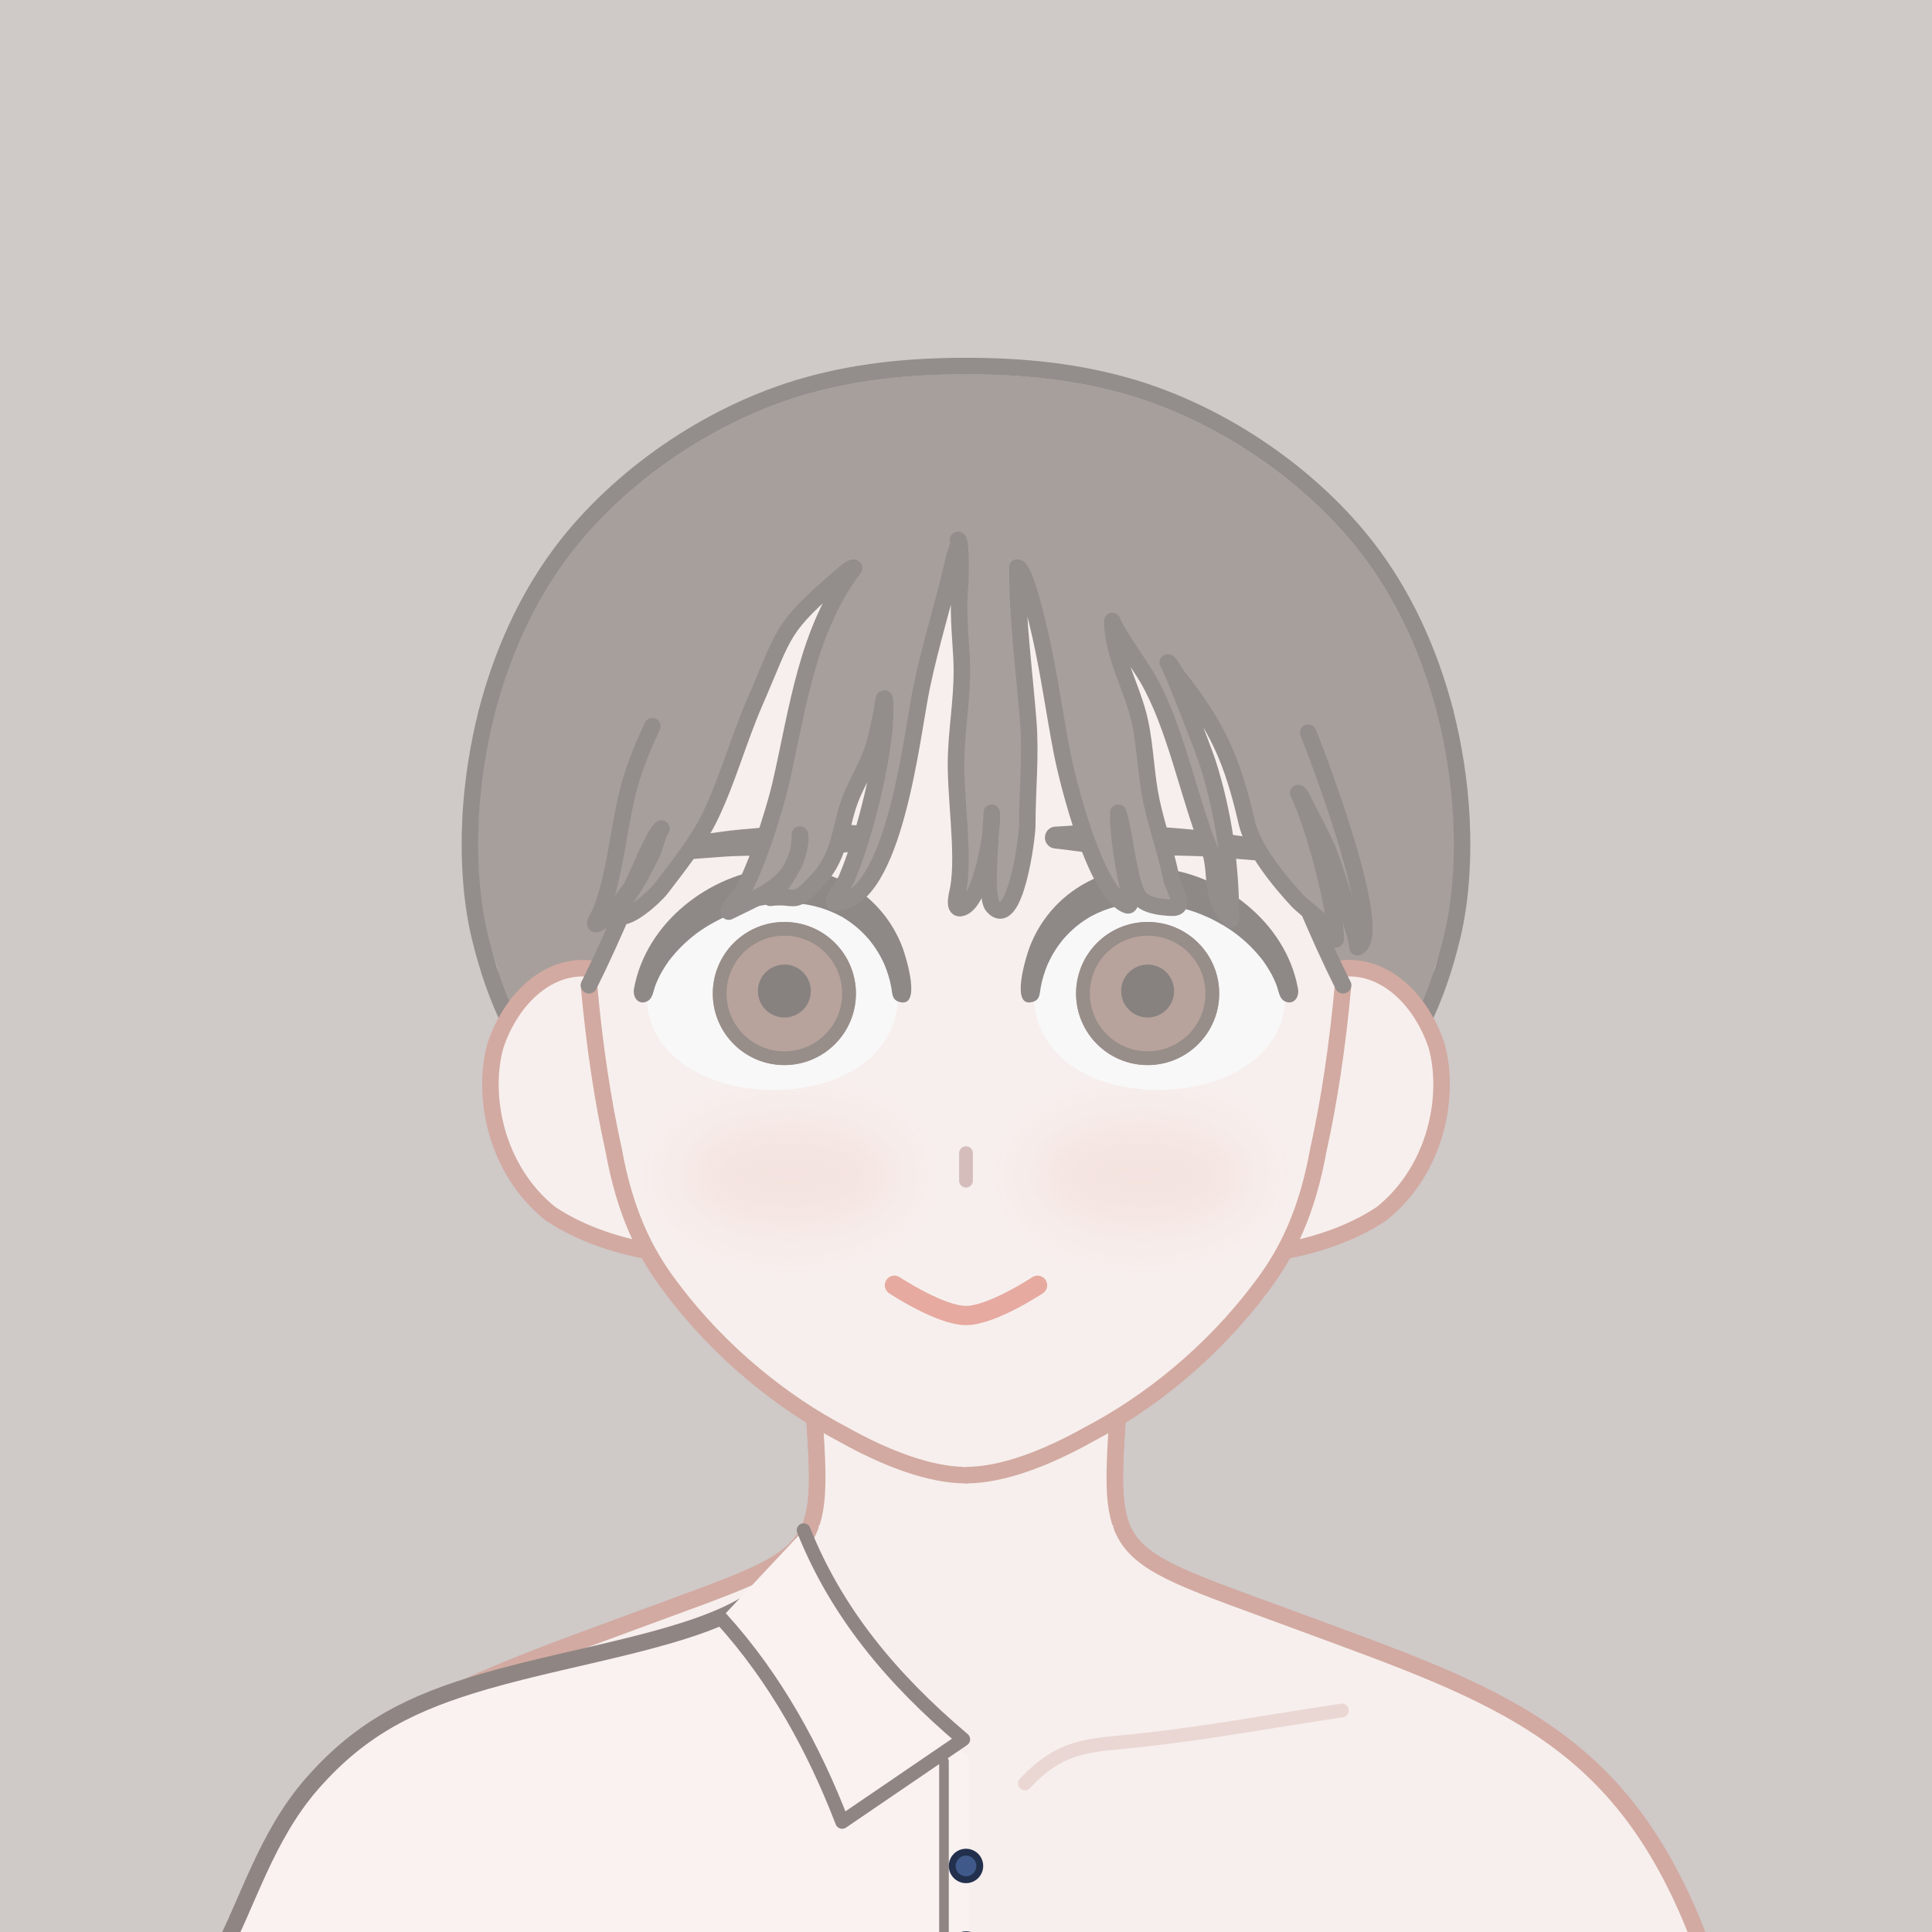
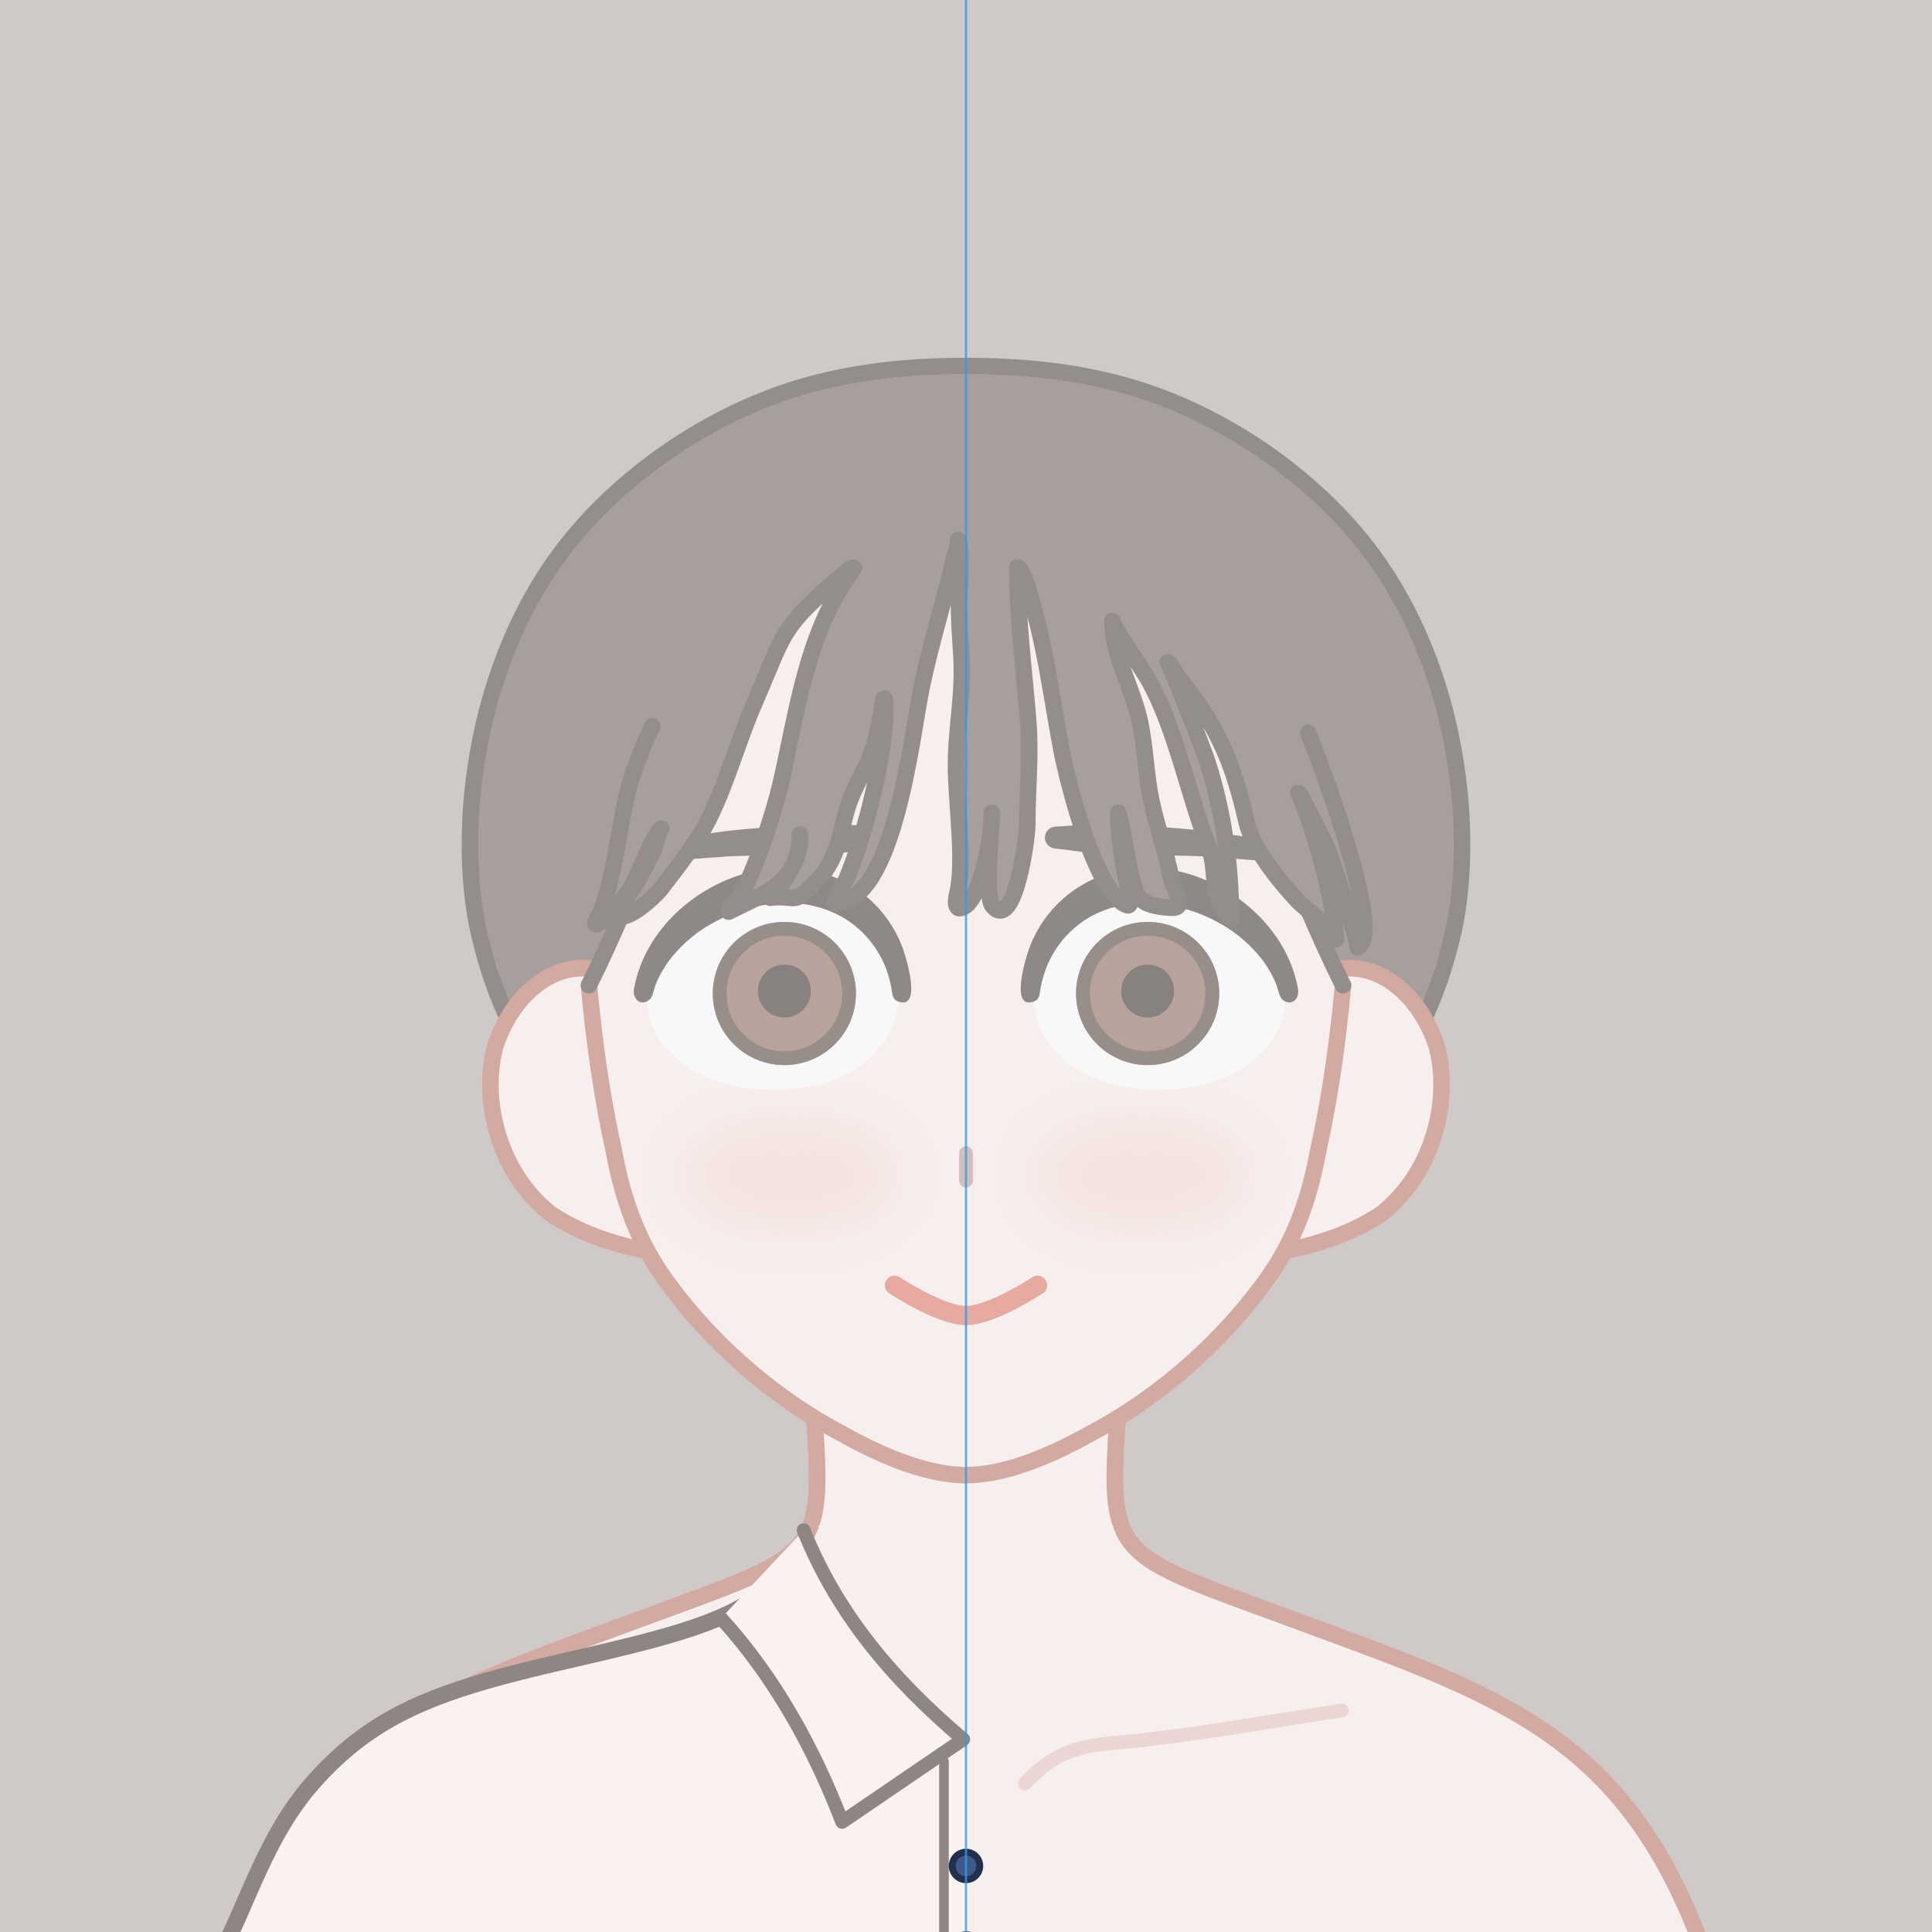
<svg xmlns="http://www.w3.org/2000/svg" width="702" height="702" viewBox="0 0 702 702">
  <g id="_ref">
    <g opacity="0.5">
      <defs>
        <clipPath id="makeup-blush-clip-path-31">
          <path d="M215.154 389.2 L359.154 389.2 L359.154 464.8 L215.154 464.8 Z" />
        </clipPath>
        <filter id="makeup-blush-filter-11" filterUnits="userSpaceOnUse" x="218.154" y="377" width="138" height="100" color-interpolation-filters="sRGB">
          <feGaussianBlur in="SourceGraphic" stdDeviation="9" color-interpolation-filters="linearRGB" />
        </filter>
        <clipPath id="cg-eye1">
          <path d="M242 360 C243.178 339.672 274.345 322.672 291.667 322.167 C315.335 321.476 333.5 338.667 333.5 360.667 C333.5 382.667 314 396 288 396 C262 396 240.727 381.963 242 360 Z" fill="#ffffff" />
        </clipPath>
      </defs>
      <rect width="702" height="702" fill="#ada19f" />
      <g data-layer="body">
        <g>
          <g>
            <path d="M295.671 489.536 C295.86 492.716 296.144 496.116 296.464 499.642 C297.826 514.657 301.926 539.769 294.878 553.441 C290.261 562.398 280.92 569.129 263.403 576.878 C201.389 604.31 121.546 617.454 90.97 686.317 C84.138 701.704 75.573 709.986 91.684 710.505 C172.929 713.121 257.936 710.936 339.784 711.863 C343.856 711.909 347.928 711.955 352 712 L352 490 C333.295 490 314.238 489.776 295.671 489.536 Z" fill="#fdeeea" />
            <path d="M82.239 710.936 C110.769 630.434 156.416 616.431 231.1 588.839 C305.46 561.366 299.091 568.122 294.374 492.286 C294.334 491.649 294.298 491.019 294.267 490.397" fill="none" stroke="#b46352" stroke-width="6" stroke-linecap="round" stroke-linejoin="round" />
            <path d="M214.397 621.514 C239.223 625.184 260.265 629.212 285.965 632.16 C304.952 634.337 315.621 632.997 329.595 648.055" fill="none" stroke="#b46352" stroke-width="5" stroke-linecap="round" opacity="0.35" />
          </g>
        </g>
        <g transform="translate(702 0) scale(-1 1)">
          <g>
            <path d="M295.671 489.536 C295.86 492.716 296.144 496.116 296.464 499.642 C297.826 514.657 301.926 539.769 294.878 553.441 C290.261 562.398 280.92 569.129 263.403 576.878 C201.389 604.31 121.546 617.454 90.97 686.317 C84.138 701.704 75.573 709.986 91.684 710.505 C172.929 713.121 257.936 710.936 339.784 711.863 C343.856 711.909 347.928 711.955 352 712 L352 490 C333.295 490 314.238 489.776 295.671 489.536 Z" fill="#fdeeea" />
            <path d="M82.239 710.936 C110.769 630.434 156.416 616.431 231.1 588.839 C305.46 561.366 299.091 568.122 294.374 492.286 C294.334 491.649 294.298 491.019 294.267 490.397" fill="none" stroke="#b46352" stroke-width="6" stroke-linecap="round" stroke-linejoin="round" />
            <path d="M214.397 621.514 C239.223 625.184 260.265 629.212 285.965 632.16 C304.952 634.337 315.621 632.997 329.595 648.055" fill="none" stroke="#b46352" stroke-width="5" stroke-linecap="round" opacity="0.35" />
          </g>
        </g>
      </g>
      <g data-layer="skinNeck">
        <g>
          <g>
            <path d="M296.464 499.642 C296.144 496.116 295.86 492.716 295.671 489.536 C314.238 489.776 333.295 490 352 490 L352 562.636 L351.354 562.564 L345.706 561.869 C333.876 560.36 321.926 558.6 310.081 557.018 C306.575 556.55 293.84 555.879 295.498 552.147 C301.677 538.233 297.784 514.195 296.464 499.642 Z" fill="#fdeeea" />
            <path d="M295.107 552.726 C298.619 541.358 296.351 524.081 294.374 492.286" fill="none" stroke="#b46352" stroke-width="6" stroke-linecap="round" stroke-linejoin="round" />
          </g>
        </g>
        <g transform="translate(702 0) scale(-1 1)">
          <g>
            <path d="M296.464 499.642 C296.144 496.116 295.86 492.716 295.671 489.536 C314.238 489.776 333.295 490 352 490 L352 562.636 L351.354 562.564 L345.706 561.869 C333.876 560.36 321.926 558.6 310.081 557.018 C306.575 556.55 293.84 555.879 295.498 552.147 C301.677 538.233 297.784 514.195 296.464 499.642 Z" fill="#fdeeea" />
            <path d="M295.107 552.726 C298.619 541.358 296.351 524.081 294.374 492.286" fill="none" stroke="#b46352" stroke-width="6" stroke-linecap="round" stroke-linejoin="round" />
          </g>
        </g>
      </g>
      <g data-layer="hairBase">
        <g>
          <g>
            <path d="M352 381.448 L352 135.951 L351.016 135.951 C330.344 135.951 310.656 137.919 290.968 143.826 C255.53 154.654 224.03 178.279 205.327 203.873 C186.623 229.467 175.795 262.936 173.826 297.39 C172.842 317.077 174.811 336.765 180.717 351.531 C182.027 358.081 184.209 364.632 187.262 370.602 C187.365 370.682 201.168 393.038 203.562 396.448 C204.832 398.257 211.612 404.019 213.517 405.842 C223.248 415.153 227.833 417.061 239.562 423.948 C253.821 432.321 287.168 441.633 303.192 437.819 C328.028 431.907 350.54 430.17 351.074 398.222 C351.102 396.519 351.452 381.949 352 381.448 Z" fill="#5d4e48" />
          </g>
          <g>
            <path d="M351 133 C330 133 310 135 290 141 C254 152 222 176 203 202 C191 218.4 182.2 238 176.8 259" fill="none" stroke="#352a27" stroke-width="6" stroke-linecap="round" stroke-linejoin="round" />
          </g>
          <g>
            <path d="M176.8 259 C173.7 271.3 171.7 284.1 171 297 C170.247 312.067 171.196 327.134 174.275 340.064 C179.731 362.97 189.199 384.12 205.639 400.625 C218.159 413.194 231.61 422.103 248.042 428.491 C248.47 428.658 248.896 428.816 249.319 428.964 C252.635 430.122 260.334 430.818 262.896 432.282" fill="none" stroke="#352a27" stroke-width="6" stroke-linecap="round" stroke-linejoin="round" />
          </g>
        </g>
        <g transform="translate(702 0) scale(-1 1)">
          <g>
            <path d="M352 381.448 L352 135.951 L351.016 135.951 C330.344 135.951 310.656 137.919 290.968 143.826 C255.53 154.654 224.03 178.279 205.327 203.873 C186.623 229.467 175.795 262.936 173.826 297.39 C172.842 317.077 174.811 336.765 180.717 351.531 C182.027 358.081 184.209 364.632 187.262 370.602 C187.365 370.682 201.168 393.038 203.562 396.448 C204.832 398.257 211.612 404.019 213.517 405.842 C223.248 415.153 227.833 417.061 239.562 423.948 C253.821 432.321 287.168 441.633 303.192 437.819 C328.028 431.907 350.54 430.17 351.074 398.222 C351.102 396.519 351.452 381.949 352 381.448 Z" fill="#5d4e48" />
          </g>
          <g>
            <path d="M351 133 C330 133 310 135 290 141 C254 152 222 176 203 202 C191 218.4 182.2 238 176.8 259" fill="none" stroke="#352a27" stroke-width="6" stroke-linecap="round" stroke-linejoin="round" />
          </g>
          <g>
            <path d="M176.8 259 C173.7 271.3 171.7 284.1 171 297 C170.247 312.067 171.196 327.134 174.275 340.064 C179.731 362.97 189.199 384.12 205.639 400.625 C218.159 413.194 231.61 422.103 248.042 428.491 C248.47 428.658 248.896 428.816 249.319 428.964 C252.635 430.122 260.334 430.818 262.896 432.282" fill="none" stroke="#352a27" stroke-width="6" stroke-linecap="round" stroke-linejoin="round" />
          </g>
        </g>
      </g>
      <g data-layer="ear">
        <g>
          <g>
            <path d="M215 352 C200 350 186 362 180 380 C175 398 180 425 200 441 C212 449 226 453 238 455 L225 380 Z" fill="#fdeeea" />
            <path d="M215 352 C200 350 186 362 180 380 C175 398 180 425 200 441 C212 449 226 453 238 455" fill="none" stroke="#b46352" stroke-width="6" stroke-linecap="round" stroke-linejoin="round" />
          </g>
        </g>
        <g transform="translate(702 0) scale(-1 1)">
          <g>
            <path d="M215 352 C200 350 186 362 180 380 C175 398 180 425 200 441 C212 449 226 453 238 455 L225 380 Z" fill="#fdeeea" />
            <path d="M215 352 C200 350 186 362 180 380 C175 398 180 425 200 441 C212 449 226 453 238 455" fill="none" stroke="#b46352" stroke-width="6" stroke-linecap="round" stroke-linejoin="round" />
          </g>
        </g>
      </g>
      <g data-layer="face">
        <g>
          <g>
            <path d="M352 200 L351 200 C322 200 296 208 278 228 C262 246 250 272 240 298 C232 318 223 340 214 358 C216 380 219 400 223 418 C227 440 234 455 244 468 C262 492 285 510 306 521 C322 530 338 536 351 536 L352 536 Z" fill="#fdeeea" />
            <path d="M214 358 C216 380 219 400 223 418 C227 440 234 455 244 468 C262 492 285 510 306 521 C322 530 338 536 351 536" fill="none" stroke="#b46352" stroke-width="6" stroke-linecap="round" stroke-linejoin="round" />
          </g>
        </g>
        <g transform="translate(702 0) scale(-1 1)">
          <g>
            <path d="M352 200 L351 200 C322 200 296 208 278 228 C262 246 250 272 240 298 C232 318 223 340 214 358 C216 380 219 400 223 418 C227 440 234 455 244 468 C262 492 285 510 306 521 C322 530 338 536 351 536 L352 536 Z" fill="#fdeeea" />
            <path d="M214 358 C216 380 219 400 223 418 C227 440 234 455 244 468 C262 492 285 510 306 521 C322 530 338 536 351 536" fill="none" stroke="#b46352" stroke-width="6" stroke-linecap="round" stroke-linejoin="round" />
          </g>
        </g>
      </g>
      <g data-layer="makeup">
        <g>
          <g>
            <g clip-path="url(#makeup-blush-clip-path-31)">
              <g filter="url(#makeup-blush-filter-11)">
                <ellipse cx="287.154" cy="427" rx="40" ry="21" fill="#f3bfb8" opacity="0.5" />
              </g>
            </g>
          </g>
        </g>
        <g transform="translate(702 0) scale(-1 1)">
          <g>
            <g clip-path="url(#makeup-blush-clip-path-31)">
              <g filter="url(#makeup-blush-filter-11)">
                <ellipse cx="287.154" cy="427" rx="40" ry="21" fill="#f3bfb8" opacity="0.5" />
              </g>
            </g>
          </g>
        </g>
      </g>
      <g data-layer="mouth">
        <g>
          <path d="M351 419 L351 429" fill="none" stroke="#b98a88" stroke-width="5" stroke-linecap="round" />
        </g>
        <g>
          <path d="M325 467 C325 467 341.59 478 351 478 C360.41 478 377 467 377 467" fill="none" stroke="#dc6450" stroke-width="7" stroke-linecap="round" stroke-linejoin="round" />
        </g>
      </g>
      <g data-layer="eye">
        <g transform="translate(285 361) scale(1) translate(-292 -361)">
          <path d="M242 360 C243.178 339.672 274.345 322.672 291.667 322.167 C315.335 321.476 333.5 338.667 333.5 360.667 C333.5 382.667 314 396 288 396 C262 396 240.727 381.963 242 360 Z" fill="#ffffff" />
          <g clip-path="url(#cg-eye1)">
            <g transform="translate(292 361) scale(0.26)">
              <g transform="translate(-110 -110) scale(1)">
                <g>
                  <circle cx="110" cy="110" r="100" fill="#7e5647" />
                  <circle cx="110" cy="106.526" r="37" fill="#1e1410" />
                </g>
              </g>
            </g>
            <circle cx="292" cy="361" r="23.5" fill="none" stroke="#3e2a22" stroke-width="5" />
          </g>
          <g>
            <path d="M328.289 350.247 L328.346 350.404 C326.72 346.855 325.084 344.255 322.641 341.211 L322.758 341.37 C319.598 337.758 316.589 335.249 312.429 332.847 L312.628 332.973 C300.334 326.364 287.171 327.046 274.294 331.56 L274.289 331.557 C272.521 332.234 270.886 332.924 269.166 333.715 L269.341 333.62 C267.606 334.487 266.011 335.351 264.333 336.322 L264.49 336.215 C262.896 337.216 261.303 338.226 259.808 339.373 L259.946 339.255 C255.932 342.384 253.172 345.112 250.03 349.127 L250.12 348.988 C248.035 351.95 246.428 354.662 245.138 358.063 C244.417 359.962 244.212 362.663 242.378 363.705 C239.23 365.493 236.768 362.578 237.37 359.245 C241.705 335.218 264.857 317.36 288.406 315.393 C309.011 313.672 327.776 325.333 334.927 344.263 C336.104 347.378 342.185 366.695 333.618 364.006 C331.101 363.216 331.256 360.996 330.878 358.899 C330.309 355.745 329.477 353.208 328.289 350.247 Z" fill="#2b201d" />
          </g>
        </g>
        <g transform="translate(702 0) scale(-1 1)">
          <g transform="translate(285 361) scale(1) translate(-292 -361)">
            <path d="M242 360 C243.178 339.672 274.345 322.672 291.667 322.167 C315.335 321.476 333.5 338.667 333.5 360.667 C333.5 382.667 314 396 288 396 C262 396 240.727 381.963 242 360 Z" fill="#ffffff" />
            <g clip-path="url(#cg-eye1)">
              <g transform="translate(292 361) scale(0.26)">
                <g transform="translate(-110 -110) scale(1)">
                  <g>
                    <circle cx="110" cy="110" r="100" fill="#7e5647" />
                    <circle cx="110" cy="106.526" r="37" fill="#1e1410" />
                  </g>
                </g>
              </g>
              <circle cx="292" cy="361" r="23.5" fill="none" stroke="#3e2a22" stroke-width="5" />
            </g>
            <g>
              <path d="M328.289 350.247 L328.346 350.404 C326.72 346.855 325.084 344.255 322.641 341.211 L322.758 341.37 C319.598 337.758 316.589 335.249 312.429 332.847 L312.628 332.973 C300.334 326.364 287.171 327.046 274.294 331.56 L274.289 331.557 C272.521 332.234 270.886 332.924 269.166 333.715 L269.341 333.62 C267.606 334.487 266.011 335.351 264.333 336.322 L264.49 336.215 C262.896 337.216 261.303 338.226 259.808 339.373 L259.946 339.255 C255.932 342.384 253.172 345.112 250.03 349.127 L250.12 348.988 C248.035 351.95 246.428 354.662 245.138 358.063 C244.417 359.962 244.212 362.663 242.378 363.705 C239.23 365.493 236.768 362.578 237.37 359.245 C241.705 335.218 264.857 317.36 288.406 315.393 C309.011 313.672 327.776 325.333 334.927 344.263 C336.104 347.378 342.185 366.695 333.618 364.006 C331.101 363.216 331.256 360.996 330.878 358.899 C330.309 355.745 329.477 353.208 328.289 350.247 Z" fill="#2b201d" />
            </g>
          </g>
        </g>
      </g>
      <g data-layer="hairLine">
        <g>
          <g>
            <path d="M351 200 C322 200 296 208 278 228 C262 246 250 272 240 298 C232 318 223 340 214 358" fill="none" stroke="#352a27" stroke-width="6" stroke-linecap="round" stroke-linejoin="round" />
          </g>
        </g>
        <g transform="translate(702 0) scale(-1 1)">
          <g>
            <path d="M351 200 C322 200 296 208 278 228 C262 246 250 272 240 298 C232 318 223 340 214 358" fill="none" stroke="#352a27" stroke-width="6" stroke-linecap="round" stroke-linejoin="round" />
          </g>
        </g>
      </g>
      <g data-layer="brow">
        <g>
          <g transform="translate(-7 0)">
            <g>
              <g>
                <path d="M251.563 304.691 L255.184 304.191 L258.804 303.682 L262.422 303.165 L264.202 302.909 L266.052 302.647 L269.671 302.131 L269.885 302.102 L272.476 301.783 L273.478 301.681 L276.448 301.377 L277.18 301.313 L280.822 300.993 L282.158 300.878 L284.513 300.7 L288.158 300.433 L290.032 300.3 L291.841 300.188 L295.489 299.974 L299.137 299.777 L300.11 299.728 L302.817 299.614 L306.468 299.48 L307.714 299.451 L308.96 299.444 L310.208 299.458 L311.456 299.489 L312.704 299.536 L312.854 299.541 L313.976 299.599 L315.225 299.674 L316.474 299.757 L317.723 299.845 L318.973 299.935 L320.222 300.025 L321.471 300.113 L322.72 300.195 L323.969 300.27 L325.218 300.335 L326 300.389 L326.757 300.595 L327.459 300.945 L328.079 301.424 L328.594 302.016 L328.983 302.696 L329.232 303.44 L329.332 304.218 L329.277 305 L329.072 305.757 L328.722 306.459 L328.242 307.079 L327.651 307.594 L326.97 307.983 L326.227 308.232 L325.449 308.332 L324.206 308.469 L322.964 308.615 L321.721 308.77 L320.479 308.93 L319.237 309.092 L317.995 309.254 L316.753 309.414 L315.511 309.568 L314.268 309.715 L313.174 309.837 L313.048 309.852 L311.806 309.982 L310.563 310.096 L309.319 310.193 L308.075 310.27 L306.83 310.324 L303.178 310.433 L300.499 310.499 L299.554 310.524 L295.901 310.61 L292.247 310.679 L290.471 310.706 L288.629 310.744 L284.975 310.81 L282.661 310.845 L281.367 310.876 L277.713 310.959 L277.043 310.972 L274.124 311.073 L273.212 311.102 L270.782 311.231 L270.649 311.24 L267.003 311.504 L265.15 311.639 L263.368 311.774 L259.724 312.055 L256.08 312.344 L252.437 312.643 L251.653 312.652 L250.882 312.507 L250.154 312.215 L249.497 311.787 L248.937 311.239 L248.494 310.592 L248.186 309.871 L248.024 309.103 L248.015 308.319 L248.159 307.549 L248.451 306.821 L248.88 306.164 L249.428 305.603 L250.075 305.16 L250.796 304.852 Z" fill="#352a27" />
              </g>
            </g>
          </g>
        </g>
        <g transform="translate(702 0) scale(-1 1)">
          <g transform="translate(-7 0)">
            <g>
              <g>
                <path d="M251.563 304.691 L255.184 304.191 L258.804 303.682 L262.422 303.165 L264.202 302.909 L266.052 302.647 L269.671 302.131 L269.885 302.102 L272.476 301.783 L273.478 301.681 L276.448 301.377 L277.18 301.313 L280.822 300.993 L282.158 300.878 L284.513 300.7 L288.158 300.433 L290.032 300.3 L291.841 300.188 L295.489 299.974 L299.137 299.777 L300.11 299.728 L302.817 299.614 L306.468 299.48 L307.714 299.451 L308.96 299.444 L310.208 299.458 L311.456 299.489 L312.704 299.536 L312.854 299.541 L313.976 299.599 L315.225 299.674 L316.474 299.757 L317.723 299.845 L318.973 299.935 L320.222 300.025 L321.471 300.113 L322.72 300.195 L323.969 300.27 L325.218 300.335 L326 300.389 L326.757 300.595 L327.459 300.945 L328.079 301.424 L328.594 302.016 L328.983 302.696 L329.232 303.44 L329.332 304.218 L329.277 305 L329.072 305.757 L328.722 306.459 L328.242 307.079 L327.651 307.594 L326.97 307.983 L326.227 308.232 L325.449 308.332 L324.206 308.469 L322.964 308.615 L321.721 308.77 L320.479 308.93 L319.237 309.092 L317.995 309.254 L316.753 309.414 L315.511 309.568 L314.268 309.715 L313.174 309.837 L313.048 309.852 L311.806 309.982 L310.563 310.096 L309.319 310.193 L308.075 310.27 L306.83 310.324 L303.178 310.433 L300.499 310.499 L299.554 310.524 L295.901 310.61 L292.247 310.679 L290.471 310.706 L288.629 310.744 L284.975 310.81 L282.661 310.845 L281.367 310.876 L277.713 310.959 L277.043 310.972 L274.124 311.073 L273.212 311.102 L270.782 311.231 L270.649 311.24 L267.003 311.504 L265.15 311.639 L263.368 311.774 L259.724 312.055 L256.08 312.344 L252.437 312.643 L251.653 312.652 L250.882 312.507 L250.154 312.215 L249.497 311.787 L248.937 311.239 L248.494 310.592 L248.186 309.871 L248.024 309.103 L248.015 308.319 L248.159 307.549 L248.451 306.821 L248.88 306.164 L249.428 305.603 L250.075 305.16 L250.796 304.852 Z" fill="#352a27" />
              </g>
            </g>
          </g>
        </g>
      </g>
      <g data-layer="hairFront">
        <g>
          <path d="M305.733 186.817 C294.238 185.54 240.866 243.136 241.784 255.077 C240.674 255.077 237.645 262.575 237.04 263.852 C234.006 270.261 231.637 276.089 229.473 282.854 C224.722 297.701 223.528 321.784 216.907 333.952 C213.407 340.387 226.108 328.123 227.076 326.931 C230.866 322.261 234.236 315.291 237.026 309.901 C237.795 308.414 239.601 301.249 240.347 301.062 C238.166 301.789 231.236 319.065 229.51 322.228 C228.435 324.198 222.587 330.215 224.114 332.172 C227.041 335.923 238.104 325.612 240.196 322.868 C246.435 314.684 253.72 305.622 258.158 296.348 C264.504 283.087 268.361 268.689 274.232 255.207 C285.615 229.07 283.667 227.563 306.559 207.951 C307.048 207.532 310.213 204.734 310.855 205.376 C293.499 228.518 289.976 257.37 283.538 285.296 C281.488 294.185 273.607 319.587 268.207 326.141 C267.544 326.945 264.43 330.199 264.777 331.241 C277.93 324.664 290.644 320.536 290.644 303.218 C291.831 310.342 284.732 321.345 279.866 326.211 C289.86 324.962 287.816 329.767 297.21 319.63 C306.148 309.986 304.963 299.465 309.748 288.529 C313.292 280.43 316.178 276.925 318.446 267.693 C319.185 264.684 319.812 261.647 320.355 258.597 C320.424 258.212 321.049 253.73 321.241 253.739 C322.041 253.778 321.459 263.522 321.267 265.378 C319.582 281.592 313.948 304.242 307.629 319.276 C306.566 321.805 301.179 328.09 303.757 328.022 C325.032 327.462 331.26 267.224 334.852 249.846 C338.256 233.382 343.222 218.146 346.833 202.12 C347.04 201.199 348.955 196.711 348.126 196.158 C349.332 196.882 349.042 210.643 348.838 212.748 C347.986 221.541 348.873 229.957 349.364 238.732 C350.059 251.146 347.934 261.835 347.429 273.987 C346.822 288.613 350.548 309.592 348.214 322.887 C348.019 323.996 346.115 330.372 348.956 329.987 C356.523 328.961 360.983 301.091 360.341 295.314 C360.341 301.626 357.532 325.715 360.781 329.339 C368.735 338.212 373.266 304.663 373.26 299.881 C373.244 287.329 374.612 274.748 373.625 262.205 C372.119 243.085 369.682 225.736 369.682 206.217 C372.447 206.217 377.315 227.653 378.113 231.217 C381.227 245.136 383.138 259.223 385.834 273.211 C388.027 284.591 398.193 324.903 409.55 328.915 C412.213 329.855 409.257 319.897 409.014 318.59 C407.58 310.88 406.327 303.174 406.327 295.314 C408.779 302.672 410.148 320.777 413.814 325.876 C416.14 329.11 421.92 329.642 425.582 329.831 C431.62 330.142 426.496 323.463 425.524 318.748 C423.574 309.293 420.279 300.128 418.333 290.862 C416.338 281.36 416.222 271.498 414.15 262.002 C411.517 249.936 404.171 238.046 404.171 225.617 C405.173 229.13 414.446 242.077 416.925 246.355 C427.031 263.799 431.618 288.458 439.142 307.65 C442.904 317.245 438.783 325.616 447.282 334.115 C447.282 314.589 444.715 295.595 438.753 276.97 C437.283 272.379 425.183 241.242 424.29 240.706 C424.807 240.319 427.309 244.95 427.741 245.494 C442.366 263.88 447.776 276.073 452.977 298.72 C455.206 308.428 464.679 320.01 471.403 327.241 C474.338 330.396 485.364 338.029 485.364 341.3 C485.364 329.474 477.065 298.835 471.712 288.129 C472.243 287.864 474.524 292.787 474.638 293.005 C477.16 297.83 479.675 302.689 481.992 307.615 C484.148 312.198 493.676 342.547 493.268 344.174 C503.573 339.594 488.121 298.181 484.828 290.231 C478.386 274.676 474.483 257.911 467.253 242.781 C465.382 238.865 451.556 218.197 449.438 218.432 C447.864 219.831 447.717 219.032 447.38 217.507 C446.158 211.982 429.112 200.262 424.29 195.439 L425.008 195.439" fill="#5d4e48" />
          <path d="M237.04 263.852 C234.006 270.261 231.637 276.089 229.473 282.854 C224.722 297.701 223.528 321.784 216.907 333.952 C213.407 340.387 226.108 328.123 227.076 326.931 C230.866 322.261 234.236 315.291 237.026 309.901 C237.795 308.414 239.601 301.249 240.347 301.062 C238.166 301.789 231.236 319.065 229.51 322.228 C228.435 324.198 222.587 330.215 224.114 332.172 C227.041 335.923 238.104 325.612 240.196 322.868 C246.435 314.684 253.72 305.622 258.158 296.348 C264.504 283.087 268.361 268.689 274.232 255.207 C285.615 229.07 283.167 228.563 306.059 208.951 C306.548 208.532 309.713 205.734 310.355 206.376 C292.999 229.518 289.976 257.37 283.538 285.296 C281.488 294.185 273.607 319.587 268.207 326.141 C267.544 326.945 264.43 330.199 264.777 331.241 C277.93 324.664 290.644 320.536 290.644 303.218 C291.831 310.342 284.732 321.345 279.866 326.211 C289.86 324.962 287.816 329.767 297.21 319.63 C306.148 309.986 304.963 299.465 309.748 288.529 C313.292 280.43 316.178 276.925 318.446 267.693 C319.185 264.684 319.812 261.647 320.355 258.597 C320.424 258.212 321.049 253.73 321.241 253.739 C322.041 253.778 321.459 263.522 321.267 265.378 C319.582 281.592 313.948 304.242 307.629 319.276 C306.566 321.805 301.179 328.09 303.757 328.022 C325.032 327.462 331.26 267.224 334.852 249.846 C338.256 233.382 343.222 218.146 346.833 202.12 C347.04 201.199 348.955 196.711 348.126 196.158 C349.332 196.882 349.042 210.643 348.838 212.748 C347.986 221.541 348.873 229.957 349.364 238.732 C350.059 251.146 347.934 261.835 347.429 273.987 C346.822 288.613 350.548 309.592 348.214 322.887 C348.019 323.996 346.115 330.372 348.956 329.987 C356.523 328.961 360.983 301.091 360.341 295.314 C360.341 301.626 357.532 325.715 360.781 329.339 C368.735 338.212 373.266 304.663 373.26 299.881 C373.244 287.329 374.612 274.748 373.625 262.205 C372.119 243.085 369.682 225.736 369.682 206.217 C372.447 206.217 377.315 227.653 378.113 231.217 C381.227 245.136 383.138 259.223 385.834 273.211 C388.027 284.591 398.193 324.903 409.55 328.915 C412.213 329.855 409.257 319.897 409.014 318.59 C407.58 310.88 406.327 303.174 406.327 295.314 C408.779 302.672 410.148 320.777 413.814 325.876 C416.14 329.11 421.92 329.642 425.582 329.831 C431.62 330.142 426.496 323.463 425.524 318.748 C423.574 309.293 420.279 300.128 418.333 290.862 C416.338 281.36 416.222 271.498 414.15 262.002 C411.517 249.936 404.171 238.046 404.171 225.617 C405.173 229.13 414.446 242.077 416.925 246.355 C427.031 263.799 431.618 288.458 439.142 307.65 C442.904 317.245 438.783 325.616 447.282 334.115 C447.282 314.589 444.715 295.595 438.753 276.97 C437.283 272.379 425.183 241.242 424.29 240.706 C424.807 240.319 427.309 244.95 427.741 245.494 C442.366 263.88 447.776 276.073 452.977 298.72 C455.206 308.428 464.679 320.01 471.403 327.241 C474.338 330.396 485.364 338.029 485.364 341.3 C485.364 329.474 477.065 298.835 471.712 288.129 C472.243 287.864 474.524 292.787 474.638 293.005 C477.16 297.83 479.675 302.689 481.992 307.615 C484.148 312.198 493.676 342.547 493.268 344.174 C503.573 339.594 478.621 274.181 475.328 266.231" fill="none" stroke="#352a27" stroke-width="6" stroke-linecap="round" stroke-linejoin="round" />
        </g>
      </g>
    </g>
  </g>
  <g id="half">
    <path d="M273.168 581.575 C252.656 595.455 209.733 601.215 176.588 610.801 C150.416 618.37 131.428 627.449 113.323 648.166 C96.554 667.356 89.948 691.718 80.177 709.772 L76 712 L352 712 L352 638 C322 620 294 604 273.168 581.575 Z" fill="#f9f2f1" />
    <path d="M273.168 581.575 C252.656 595.455 209.733 601.215 176.588 610.801 C150.416 618.37 131.428 627.449 113.323 648.166 C96.554 667.356 89.948 691.718 80.177 709.772" fill="none" stroke="#8f8583" stroke-width="6" stroke-linecap="round" stroke-linejoin="round" />
    <path d="M343 640 L343 712" fill="none" stroke="#8f8583" stroke-width="3.5" stroke-linecap="round" stroke-linejoin="round" />
    <circle cx="351" cy="678" r="5" fill="#3f5a8a" stroke="#22304d" stroke-width="2.5" />
    <circle cx="351" cy="708" r="5" fill="#3f5a8a" stroke="#22304d" stroke-width="2.5" />
  </g>
  <g id="clothUp-half">
    <path d="M292 556 C304 586 324 610 350 632 L306 662 C296 636 282 610 262 588 Z" fill="#f9f2f1" />
    <path d="M292 556 C304 586 324 610 350 632 L306 662 C296 636 282 610 262 588" fill="none" stroke="#8f8583" stroke-width="5" stroke-linecap="round" stroke-linejoin="round" />
  </g>
+   <g id="_guide">
+     <line x1="351" y1="0" x2="351" y2="712" stroke="#2f9be8" stroke-width="0.8" opacity="0.8" />
+   </g>
</svg>
